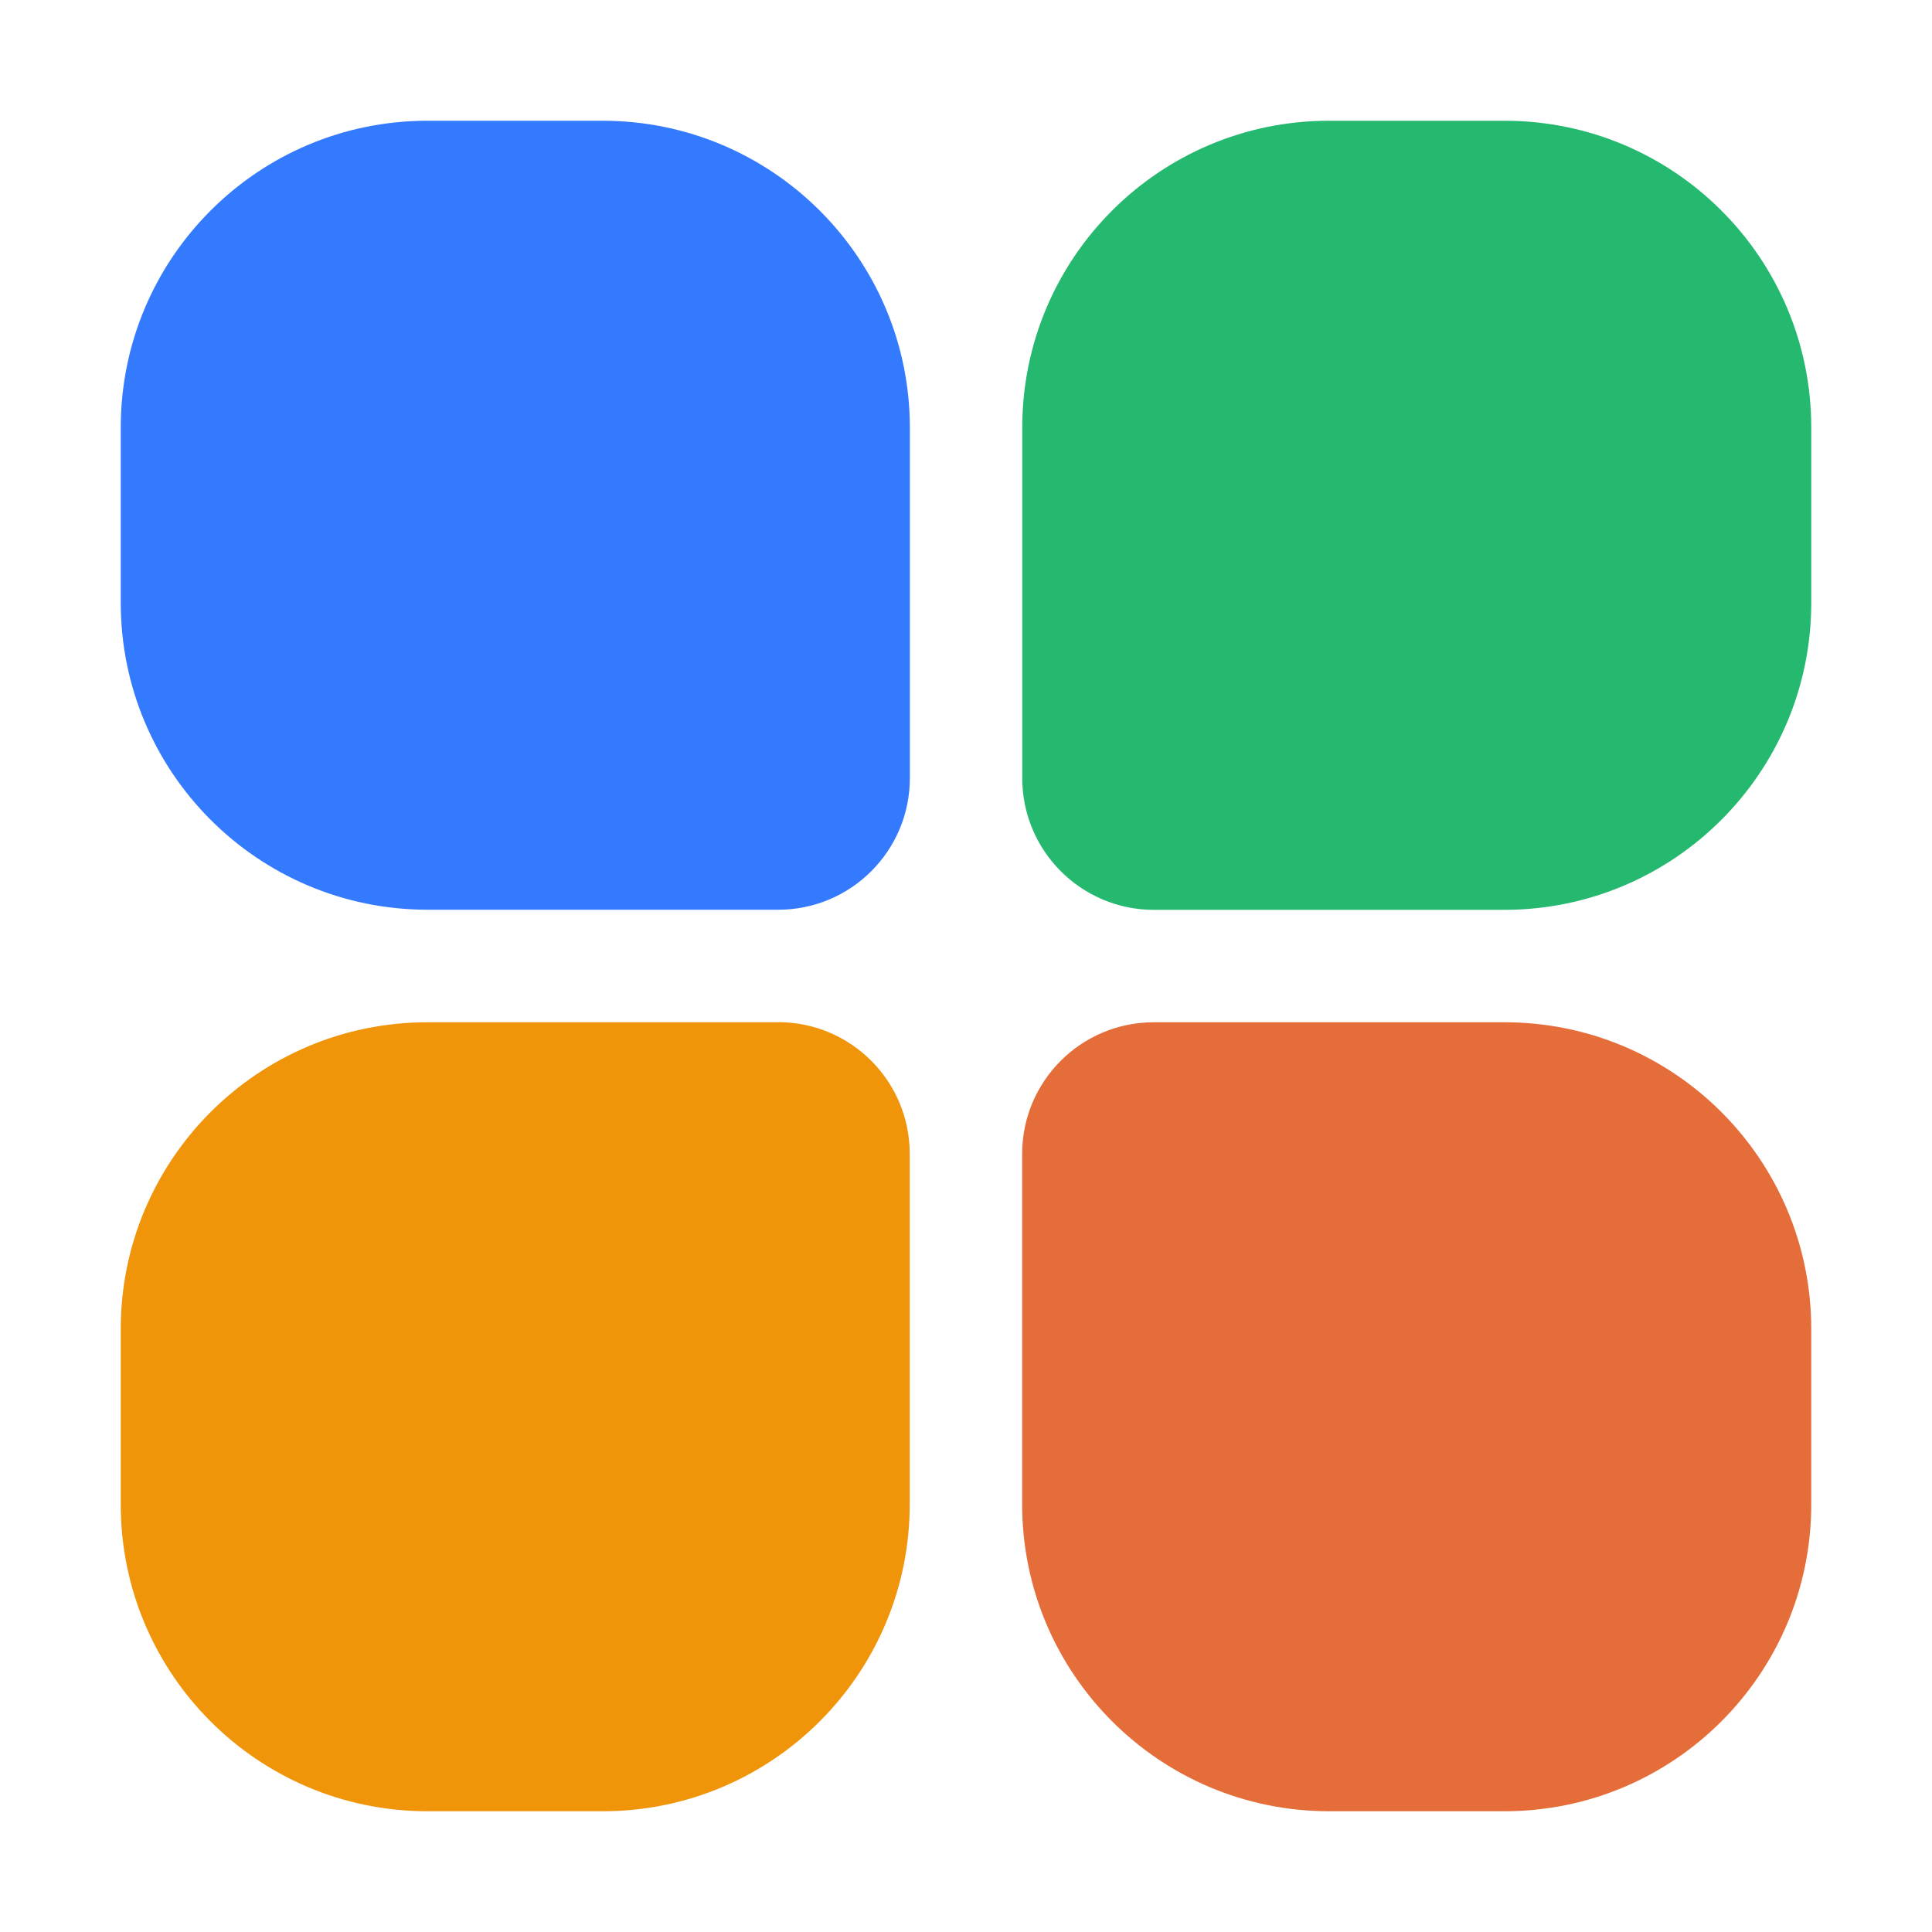
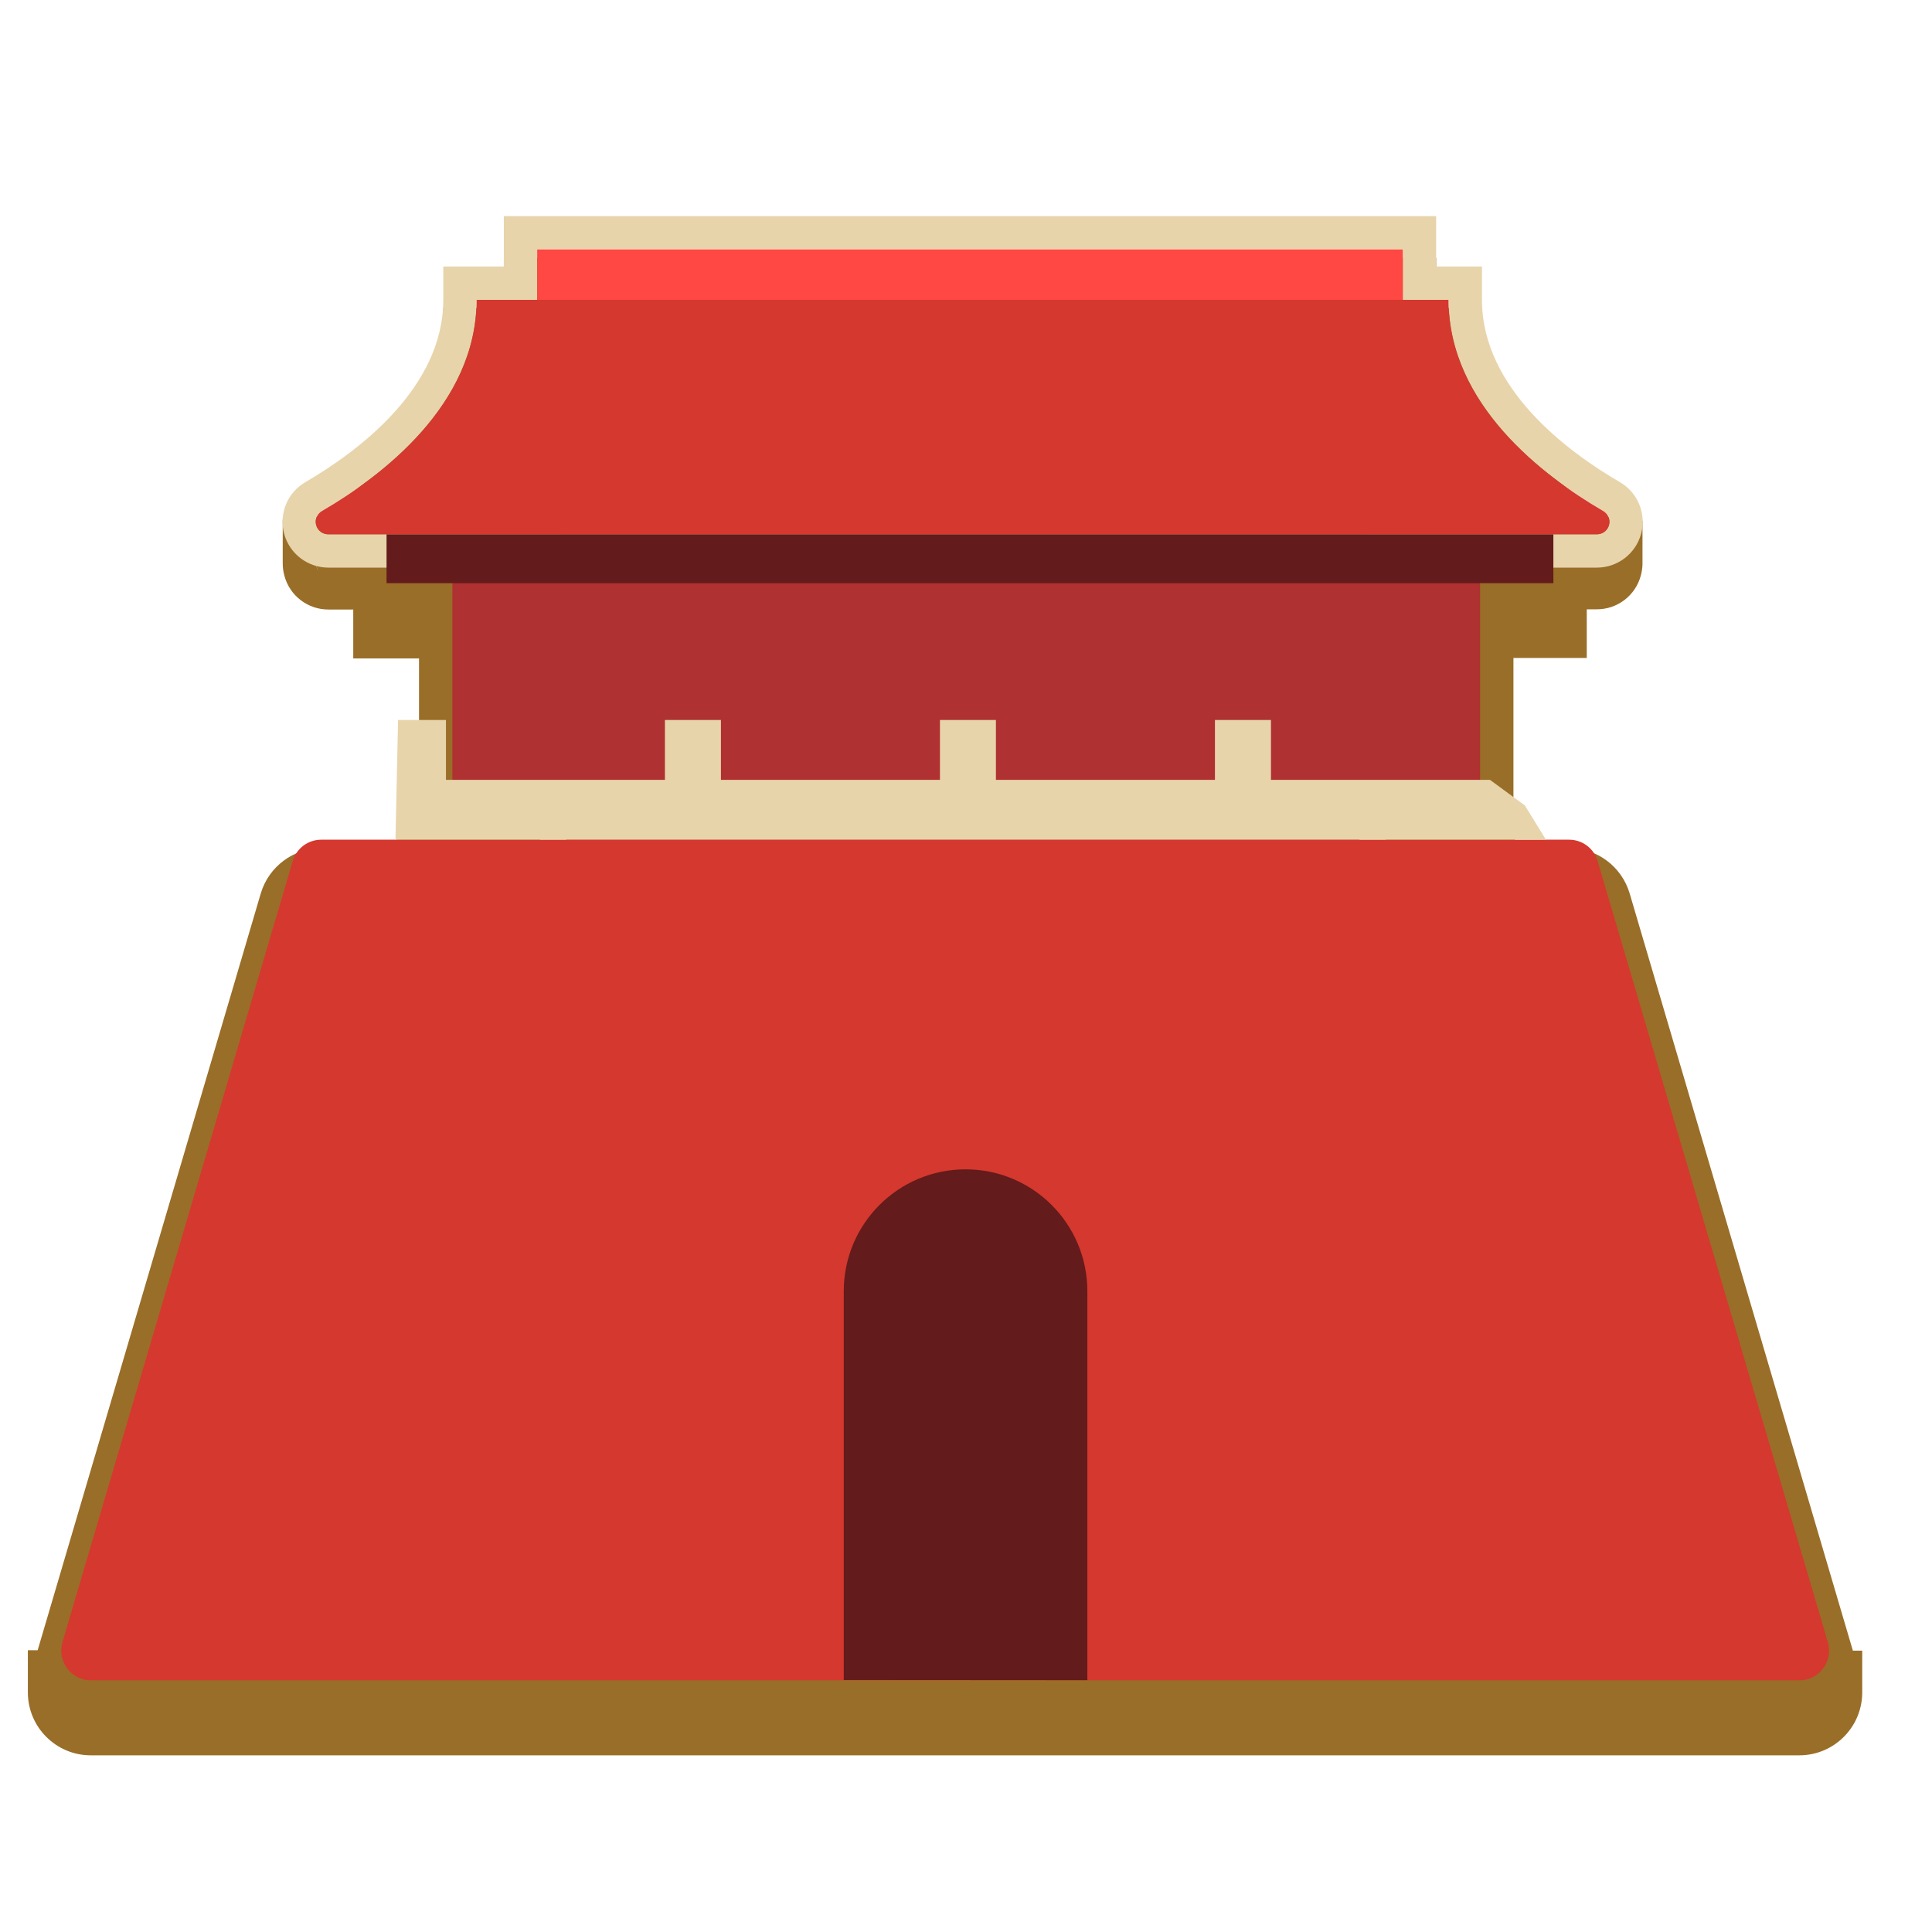
- <svg xmlns="http://www.w3.org/2000/svg" t="1733555654339" class="icon" viewBox="0 0 1024 1024" version="1.1" p-id="3979" width="256" height="256">
-   <path d="M319.488 64H226.56A162.56 162.56 0 0 0 64 226.56v92.928a162.688 162.688 0 0 0 162.56 162.688h185.92a69.76 69.76 0 0 0 69.76-69.76V226.56C482.176 136.832 409.216 64 319.424 64z" fill="#337AFF" p-id="3980" />
-   <path d="M412.48 541.824H226.56A162.56 162.56 0 0 0 64 704.512v92.928A162.56 162.56 0 0 0 226.56 960h92.928a162.752 162.752 0 0 0 162.688-162.688V611.52a69.76 69.76 0 0 0-69.76-69.76z" fill="#F0940A" p-id="3981" />
-   <path d="M797.312 541.824H611.52a69.76 69.76 0 0 0-69.76 69.76v185.728A162.752 162.752 0 0 0 704.576 960h92.8A162.624 162.624 0 0 0 960 797.312v-92.928a162.56 162.56 0 0 0-162.688-162.56z" fill="#E56D39" p-id="3982" />
-   <path d="M797.312 64h-92.8a162.56 162.56 0 0 0-162.688 162.56v185.92c0 38.464 31.232 69.76 69.76 69.76h185.728A162.752 162.752 0 0 0 960 319.424V226.56A162.56 162.56 0 0 0 797.312 64z" fill="#25B86F" p-id="3983" />
+ <svg xmlns="http://www.w3.org/2000/svg" t="1743472408689" class="icon" viewBox="0 0 1024 1024" version="1.1" p-id="11227" width="200" height="200">
+   <path d="M982.06 874.885l-118.332-401.438a33.604 33.604 0 0 0-32.057-23.972h-23.176l-0.287-0.463-7.357-5.502 0.949-4.684 0.355-1.723v-88.374h38.862v-25.782h5.169a24.082 24.082 0 0 0 23.509-18.007 25.032 25.032 0 0 0 0.861-5.81V276.019h-8.66v3.999a25.297 25.297 0 0 0-3.491-2.452c-27.263-15.863-72.908-49.468-72.908-96.505v-17.674h-24.302v-26.756H267.05v26.712h-32.102v17.674c0 47.015-45.733 80.642-72.908 96.504a25.231 25.231 0 0 0-3.534 2.497v-4.706h-8.66v23.11a24.921 24.921 0 0 0 0.861 6.628 24.082 24.082 0 0 0 23.508 18.006h13.013v25.917h34.863v54.768h-11.046l-0.994 45.777h-39.768a33.604 33.604 0 0 0-32.058 23.972l-118.266 401.172h-5.191v22.557a33.36 33.36 0 0 0 33.382 33.14h905.567a33.36 33.36 0 0 0 33.296-32.919V874.885zM852.24 301.538l0.198-0.441z m0.287-0.707a6.937 6.937 0 0 0 0.331-1.26 6.959 6.959 0 0 1-0.421 1.26z m0.353-1.37a6.848 6.848 0 0 0 0-1.216 6.628 6.628 0 0 1-0.089 1.216z m-685.295-1.216a6.937 6.937 0 0 0 1.679 4.816 6.937 6.937 0 0 1-1.79-4.816z" fill="#996E28" p-id="11228" />
+   <path d="M864.887 788.873l-94.293-319.864a12.151 12.151 0 0 0-11.656-8.721h-29.645l-9.814-9.728 3.004-14.865v-80.452h30.02V335.24h-477.73v20.019h26.932v80.52l-4.096 24.508h-49.596a12.151 12.151 0 0 0-11.657 8.721l-94.293 319.864a12.151 12.151 0 0 0 11.656 15.598h699.495a12.151 12.151 0 0 0 11.673-15.598z" fill="#AF3131" p-id="11229" />
+   <path d="M752.503 335.24v20.02h-30.037v80.52l-2.987 14.78 9.814 9.643h29.645a12.151 12.151 0 0 1 11.656 8.72l94.276 319.881a12.151 12.151 0 0 1-11.656 15.6H153.737a12.151 12.151 0 0 1-11.657-15.6l94.276-319.88a12.151 12.151 0 0 1 11.657-8.721h49.596l4.096-24.508v-80.452h-26.932V335.24h477.73m13.654-13.654H261.12v47.326h26.931v65.74l-1.997 11.948h-38.041a25.958 25.958 0 0 0-24.764 18.517l-94.276 319.949a25.805 25.805 0 0 0 24.764 33.109h699.477a25.805 25.805 0 0 0 24.764-33.11L783.7 465.153a25.958 25.958 0 0 0-24.763-18.517h-24.064l-0.547-0.546 1.536-7.612 0.274-1.331v-68.267h30.02v-47.292z" fill="#E8D4AB" p-id="11230" />
+   <path d="M251.034 335.24h519.1a5.12 5.12 0 0 0 2.576-9.642c-24.234-14.097-63.146-43.418-63.146-86.34H690.79v-20.634H336.435v20.634h-24.798c0 42.922-38.929 72.243-63.146 86.34a5.12 5.12 0 0 0 2.543 9.643z" fill="#AF3131" p-id="11231" />
+   <path d="M743.496 132.214v26.712h24.302c0 55.564 50.395 93.521 81.746 111.77a6.628 6.628 0 0 1-3.337 12.483H174.17a6.628 6.628 0 0 1-3.336-12.483c31.372-18.249 81.745-56.206 81.745-111.77h32.124v-26.712h458.793m17.674-17.674H267.05v26.71h-32.102v17.676c0 47.014-45.733 80.641-72.908 96.504a24.302 24.302 0 0 0 12.218 45.424h671.905a24.302 24.302 0 0 0 12.218-45.425c-27.263-15.862-72.908-49.466-72.908-96.503v-17.676h-24.302v-26.71z" fill="#E8D4AB" p-id="11232" />
+   <path d="M239.765 289.673h544.713v143.012H239.765z" fill="#AF3131" p-id="11233" />
+   <path d="M846.76 456.348a15.73 15.73 0 0 0-15.089-11.291H170.259a15.73 15.73 0 0 0-15.09 11.29l-122.066 414.076a15.73 15.73 0 0 0 15.089 20.192h905.523a15.73 15.73 0 0 0 15.089-20.192z" fill="#D5382E" p-id="11234" />
+   <path d="M808.207 426.897l-18.514-13.567H673.636v-31.725h-29.694v31.725h-116.079v-31.725h-29.671v31.725h-116.08v-31.725h-29.694v31.725h-116.055v-31.725h-25.386l-1.37 63.452h609.779l-11.18-18.161z" fill="#E8D4AB" p-id="11235" />
+   <path d="M204.879 283.177h618.44v25.917h-618.44z" fill="#631B1B" p-id="11236" />
+   <path d="M284.724 132.214h458.771v38.664h-458.771z" fill="#FF4743" p-id="11237" />
+   <path d="M767.732 158.925h-515.11c0 55.564-50.395 93.521-81.745 111.77a6.628 6.628 0 0 0 3.336 12.483h671.95a6.628 6.628 0 0 0 3.336-12.483c-31.372-18.249-81.767-56.206-81.767-111.77z" fill="#D5382E" p-id="11238" />
+   <path d="M447.221 890.439V684.329a64.557 64.557 0 0 1 64.559-64.557 64.557 64.557 0 0 1 64.534 64.557v206.198" fill="#631B1B" p-id="11239" />
</svg>
